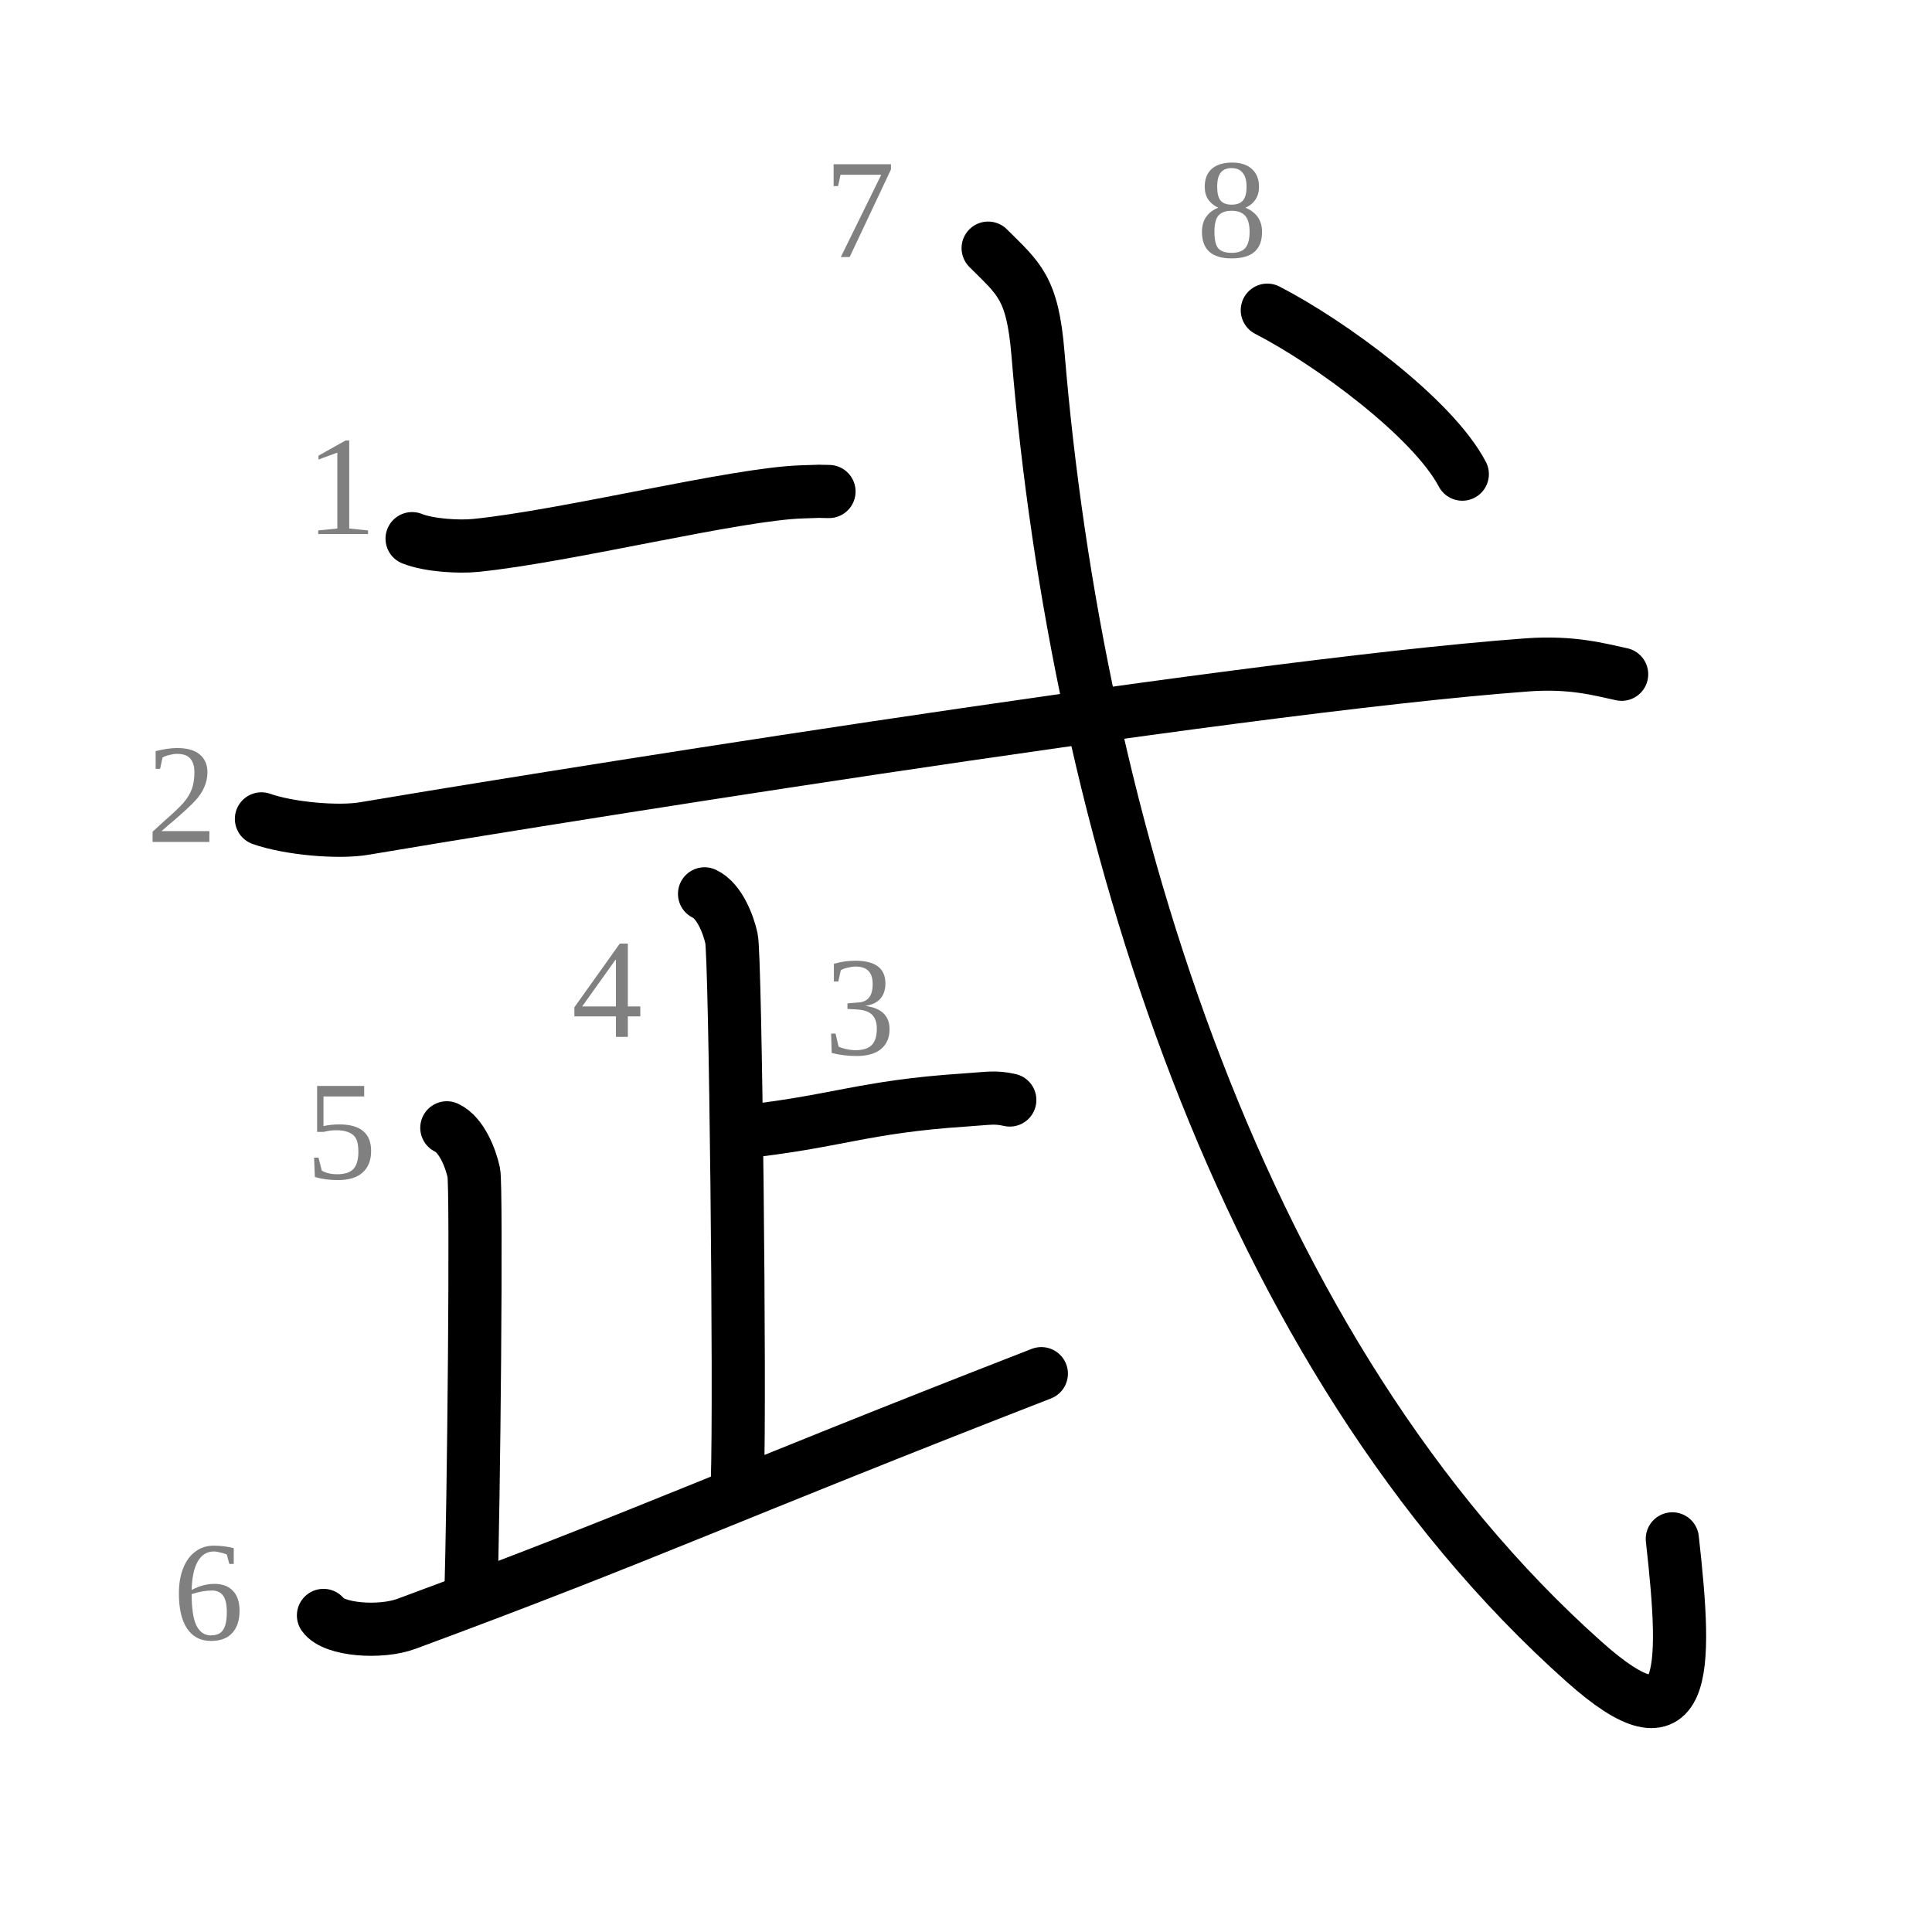
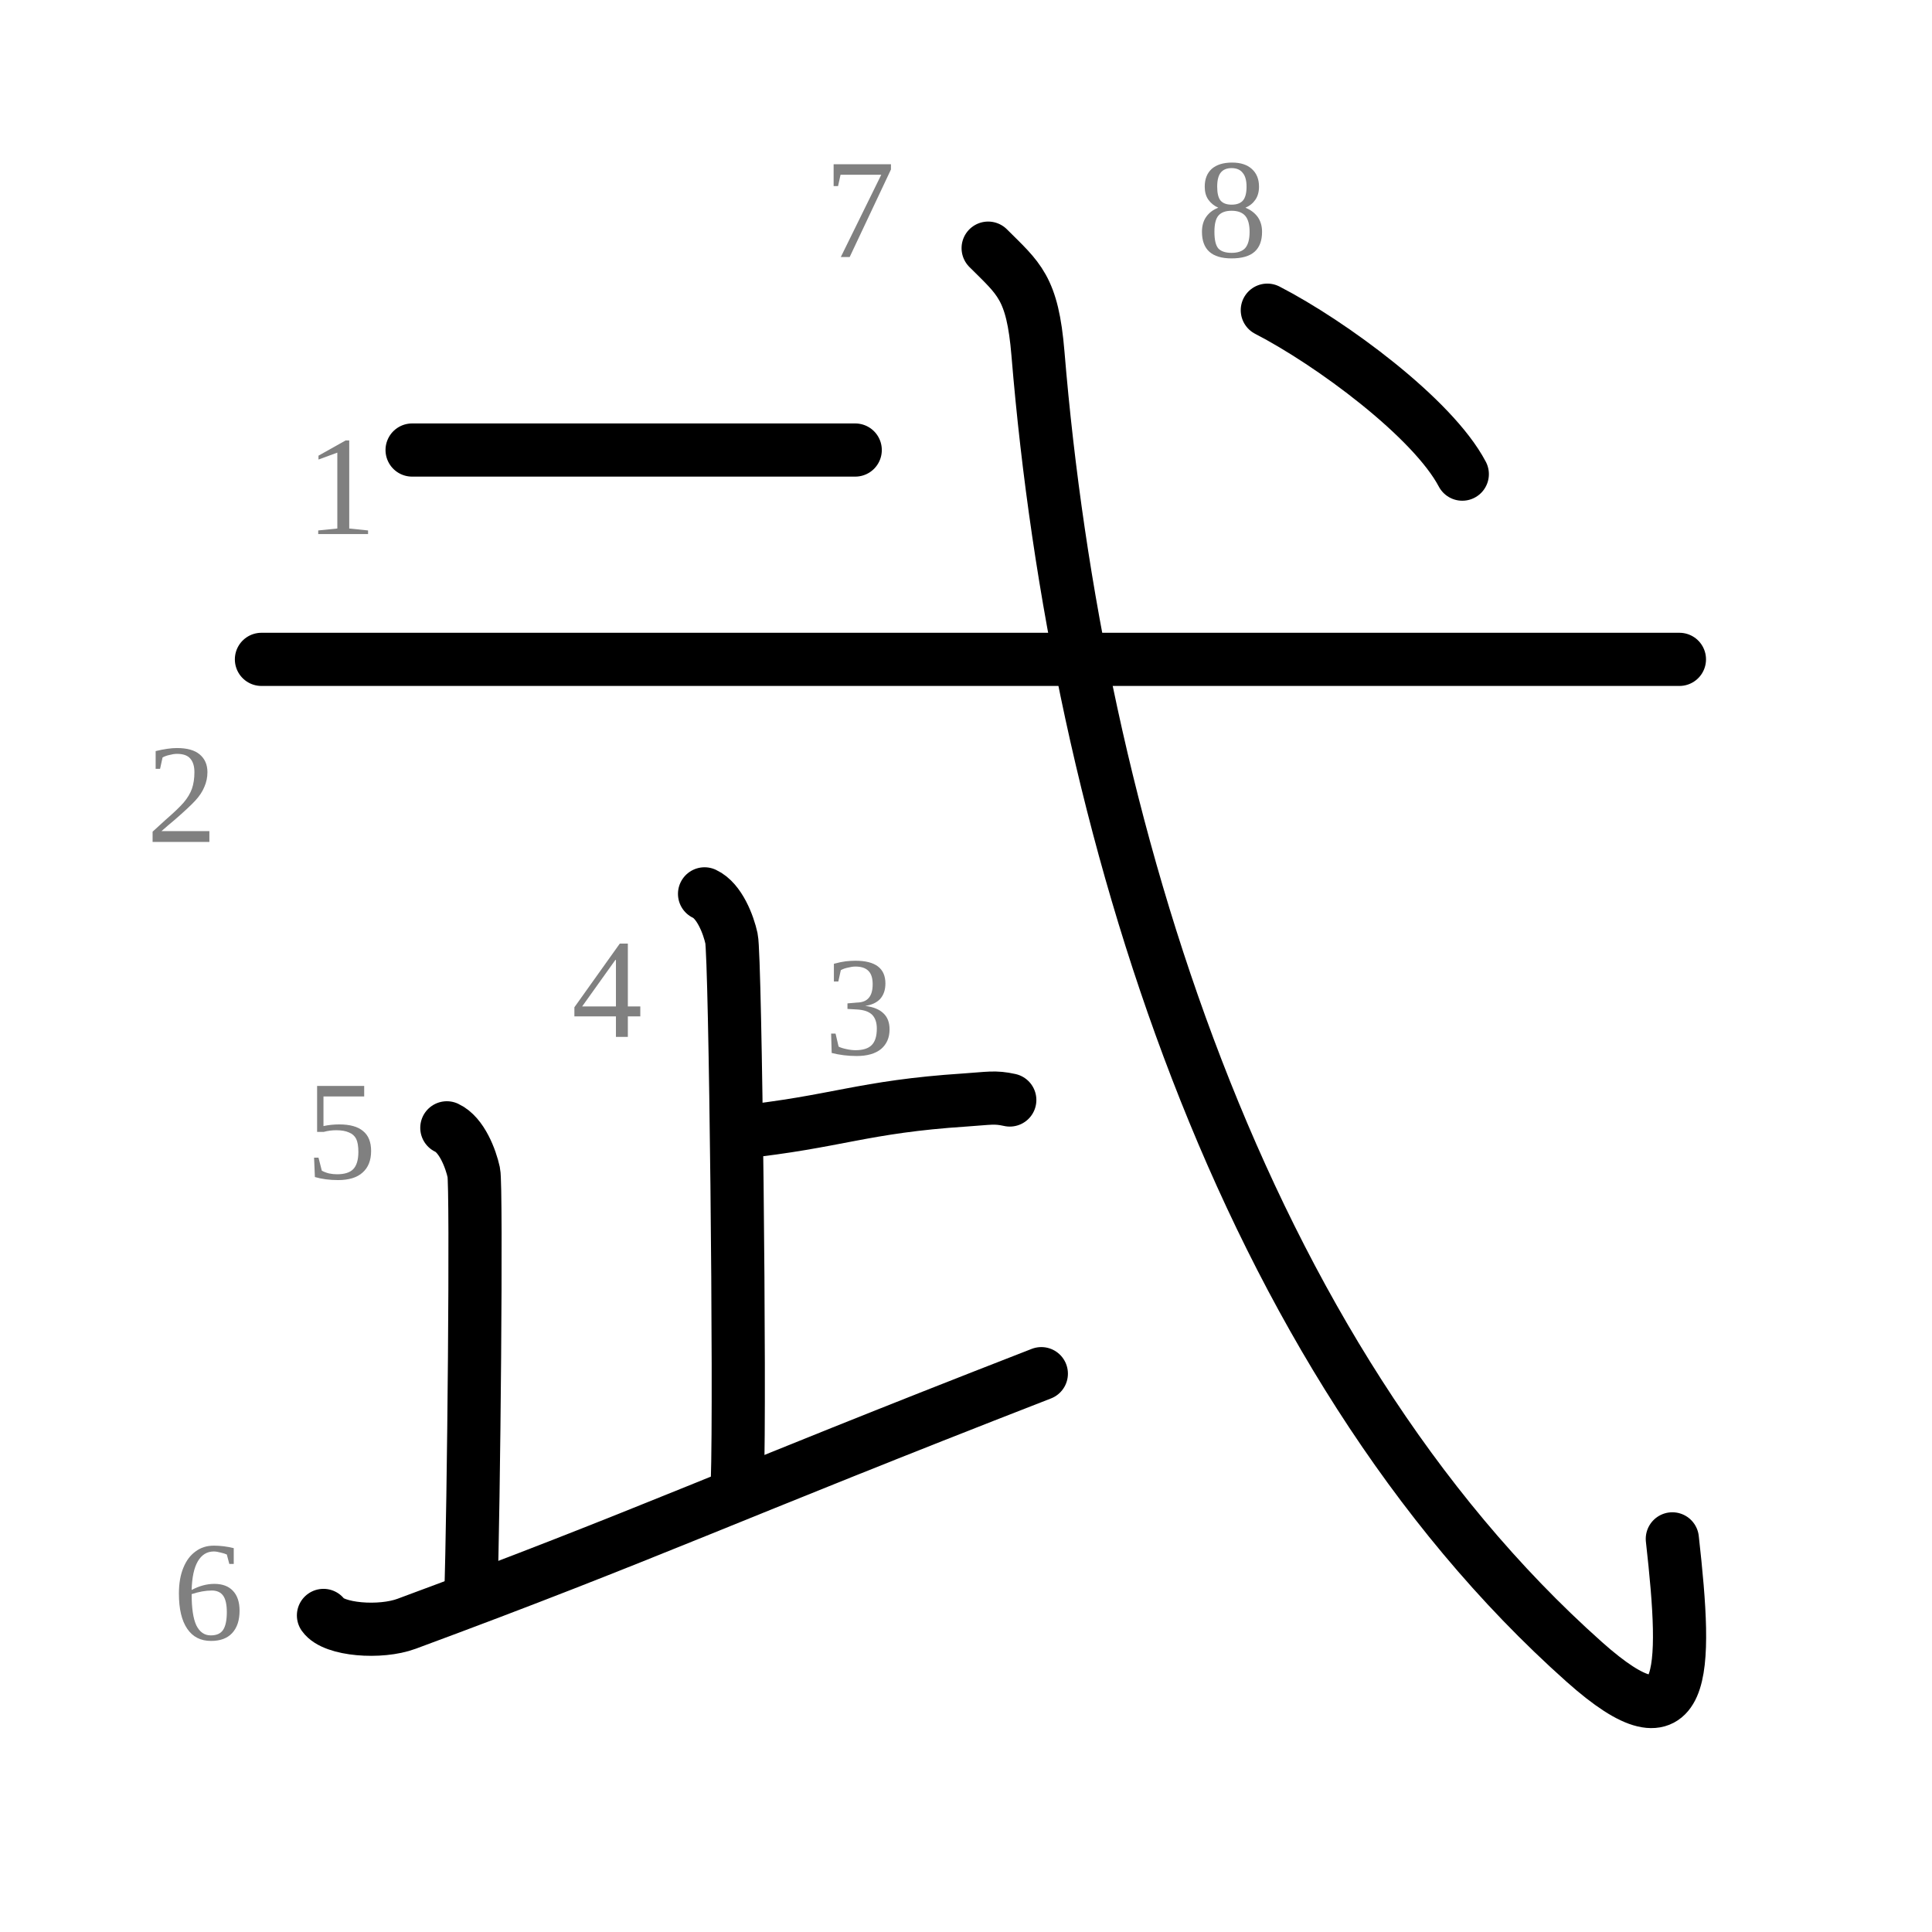
<svg xmlns="http://www.w3.org/2000/svg" xmlns:ns1="http://kanjivg.tagaini.net" width="109" height="109" viewBox="0 0 109 109">
  <g id="kvg:StrokePaths_06b66-HzFst" style="fill:none;stroke:#000000;stroke-width:3;stroke-linecap:round;stroke-linejoin:round;">
    <g id="kvg:06b66-HzFst" ns1:element="武">
      <g id="kvg:06b66-HzFst-g1" ns1:element="一" ns1:radical="nelson">
-         <path id="kvg:06b66-HzFst-s1" ns1:type="㇐" d="M23.25,30.39c0.94,0.38,2.66,0.48,3.6,0.38c5.15-0.52,14.69-2.91,18.4-3.02c1.56-0.05,0.52-0.03,1.52-0.02" />
+         <path id="kvg:06b66-HzFst-s1" ns1:type="㇐" d="M23.25,25.39l25,0" />
      </g>
      <g id="kvg:06b66-HzFst-g2" ns1:element="弋" ns1:part="1">
-         <path id="kvg:06b66-HzFst-s2" ns1:type="㇐" d="M14.75,46.2c1.52,0.54,4.32,0.8,5.82,0.54c6.15-1.05,48.68-7.99,65.61-9.23c2.52-0.18,4.05,0.26,5.31,0.53" />
+         <path id="kvg:06b66-HzFst-s2" ns1:type="㇐" d="M14.75,37.2l80,0" />
      </g>
      <g id="kvg:06b66-HzFst-g3" ns1:element="止" ns1:radical="tradit">
        <g id="kvg:06b66-HzFst-g4" ns1:element="卜" ns1:original="ト">
          <path id="kvg:06b66-HzFst-s3" ns1:type="㇐" d="M41.69,63.88c5.51-0.58,6.95-1.44,12.75-1.82c1.35-0.09,1.68-0.19,2.53,0" />
          <path id="kvg:06b66-HzFst-s4" ns1:type="㇑" d="M39.75,50.43c0.84,0.39,1.35,1.74,1.52,2.52c0.22,1,0.5,25.79,0.33,30.67" />
        </g>
        <path id="kvg:06b66-HzFst-s5" ns1:type="㇑" d="M25.21,63.63c0.84,0.39,1.35,1.74,1.52,2.52c0.17,0.78,0,19.09-0.17,23.94" />
        <path id="kvg:06b66-HzFst-s6" ns1:type="㇐" d="M18.25,91.14c0.58,0.82,3.21,1.02,4.69,0.47C36.75,86.5,40.75,84.5,58.75,77.5" />
      </g>
      <g id="kvg:06b66-HzFst-g5" ns1:element="弋" ns1:part="2">
        <path id="kvg:06b66-HzFst-s7" ns1:type="㇂" d="M55.75,14c1.73,1.73,2.5,2.21,2.81,5.95C60.75,46.5,70,76.5,89.38,93.76c5.81,5.18,5.83,0.74,4.97-6.94" />
        <g id="kvg:06b66-HzFst-g6" ns1:element="丶">
          <path id="kvg:06b66-HzFst-s8" ns1:type="㇔" d="M71.5,17.5c3.59,1.85,9.33,6.08,11,9.25" />
        </g>
      </g>
    </g>
  </g>
  <g id="kvg:StrokeNumbers_06b66-HzFst" style="font-size:8;fill:#808080">
    <text transform="matrix(1 0 0 1 17.25 30.13)">1</text>
    <text transform="matrix(1 0 0 1 8.25 47.50)">2</text>
    <text transform="matrix(1 0 0 1 46.50 59.50)">3</text>
    <text transform="matrix(1 0 0 1 32.25 58.50)">4</text>
    <text transform="matrix(1 0 0 1 17.25 66.50)">5</text>
    <text transform="matrix(1 0 0 1 9.75 92.50)">6</text>
    <text transform="matrix(1 0 0 1 46.50 14.50)">7</text>
    <text transform="matrix(1 0 0 1 67.50 14.50)">8</text>
  </g>
</svg>
